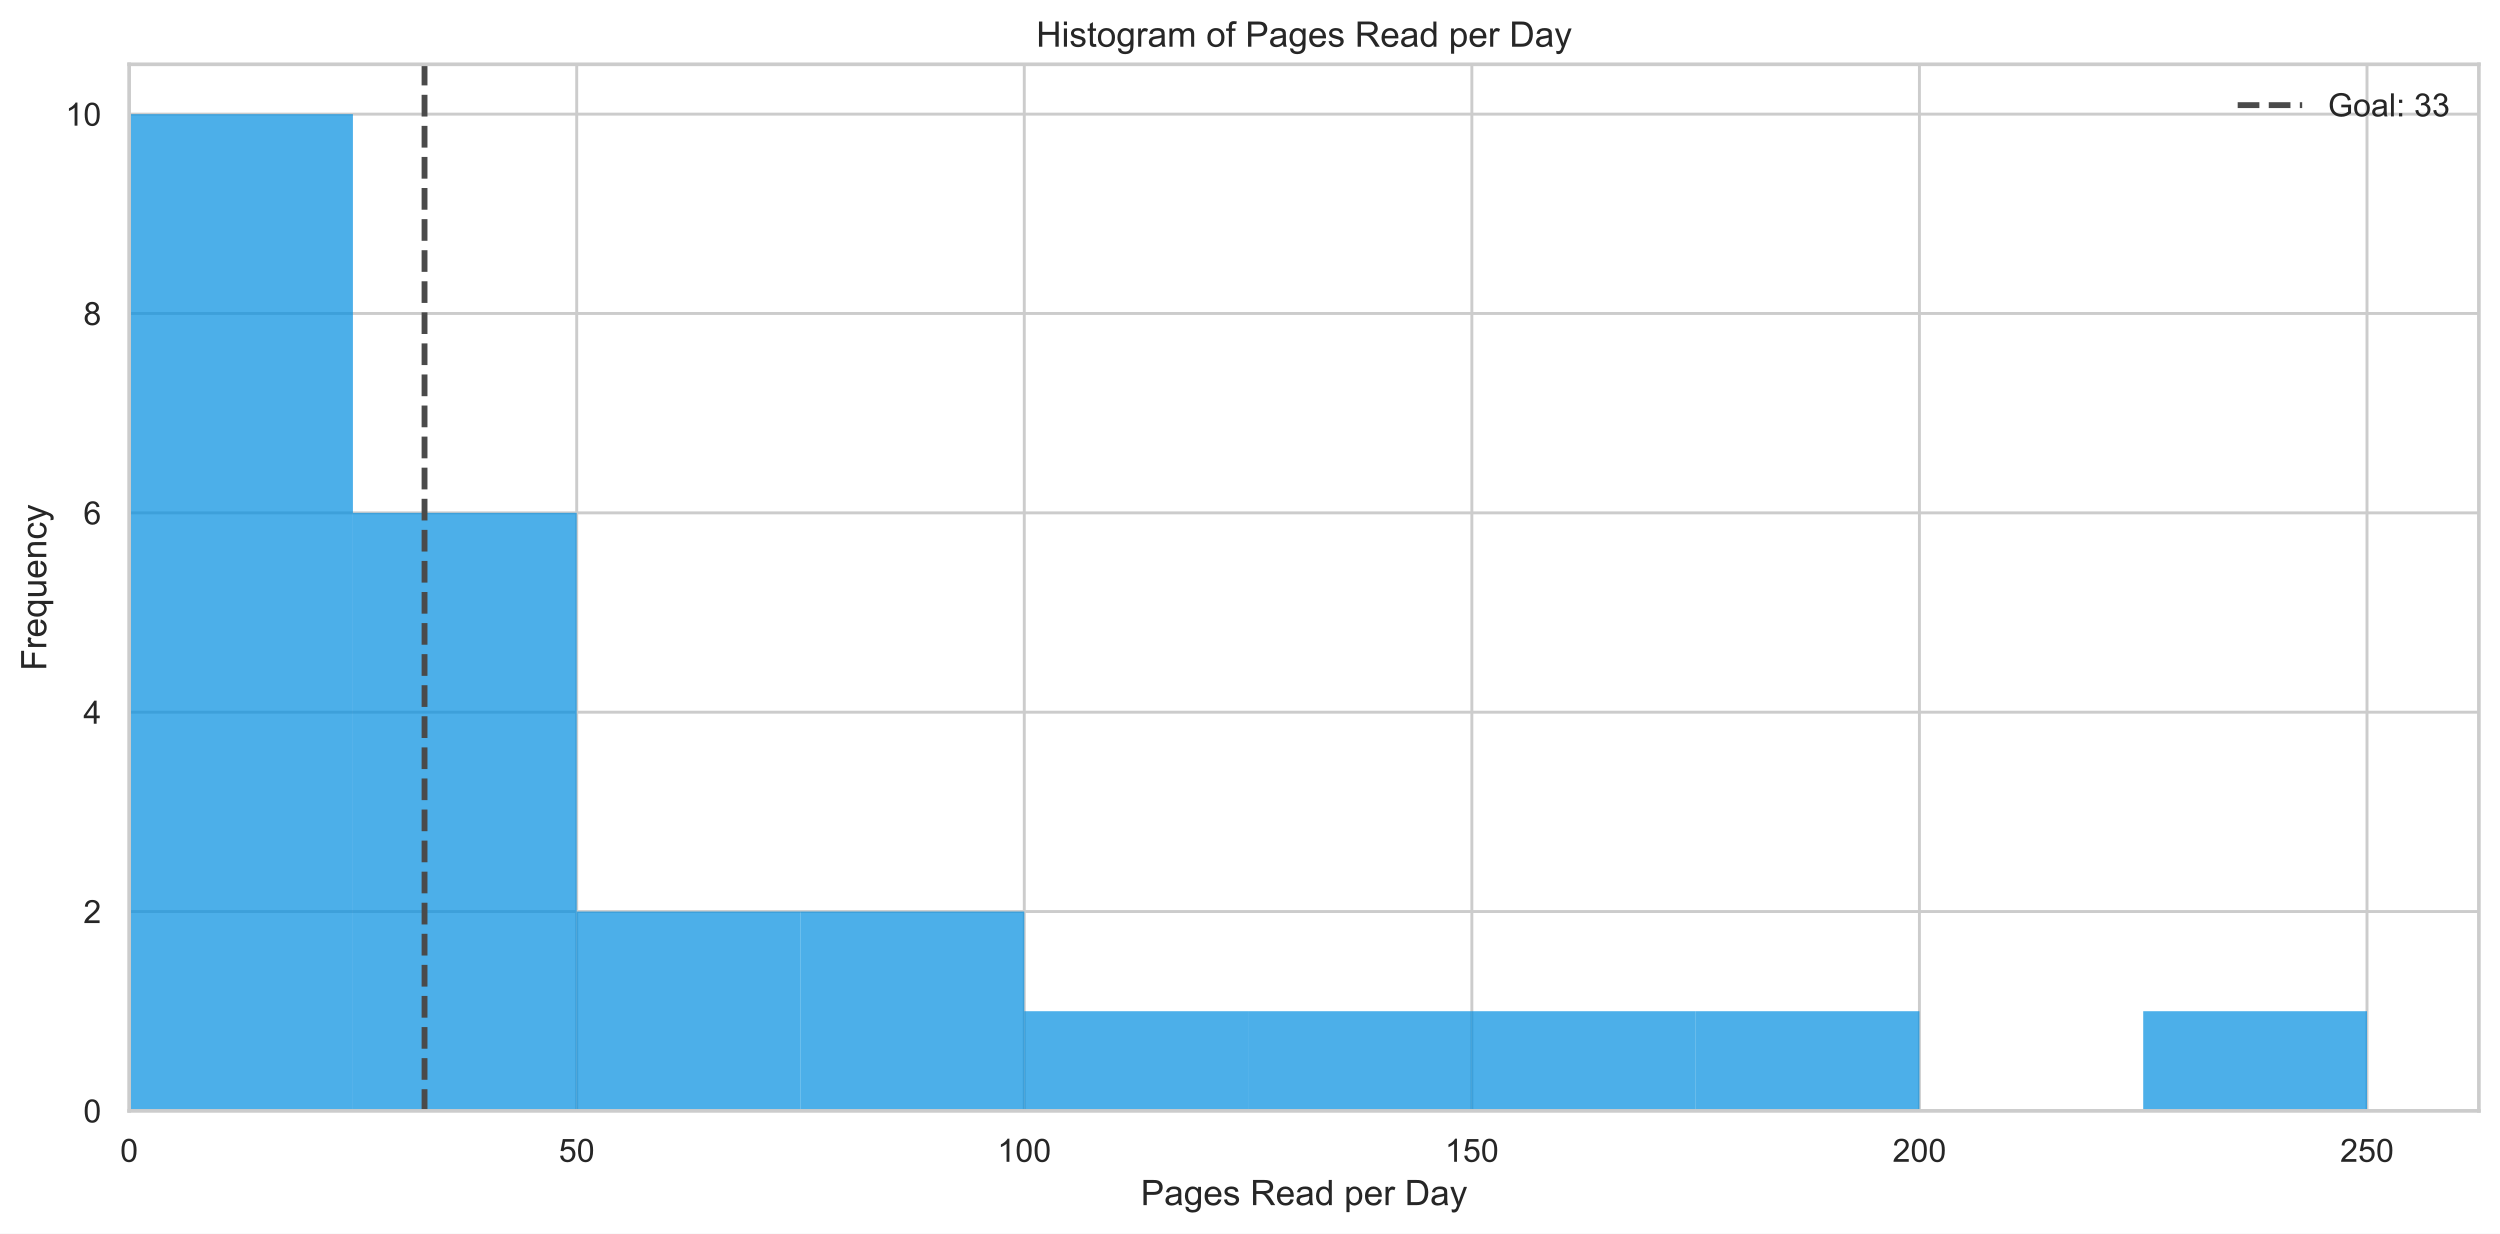
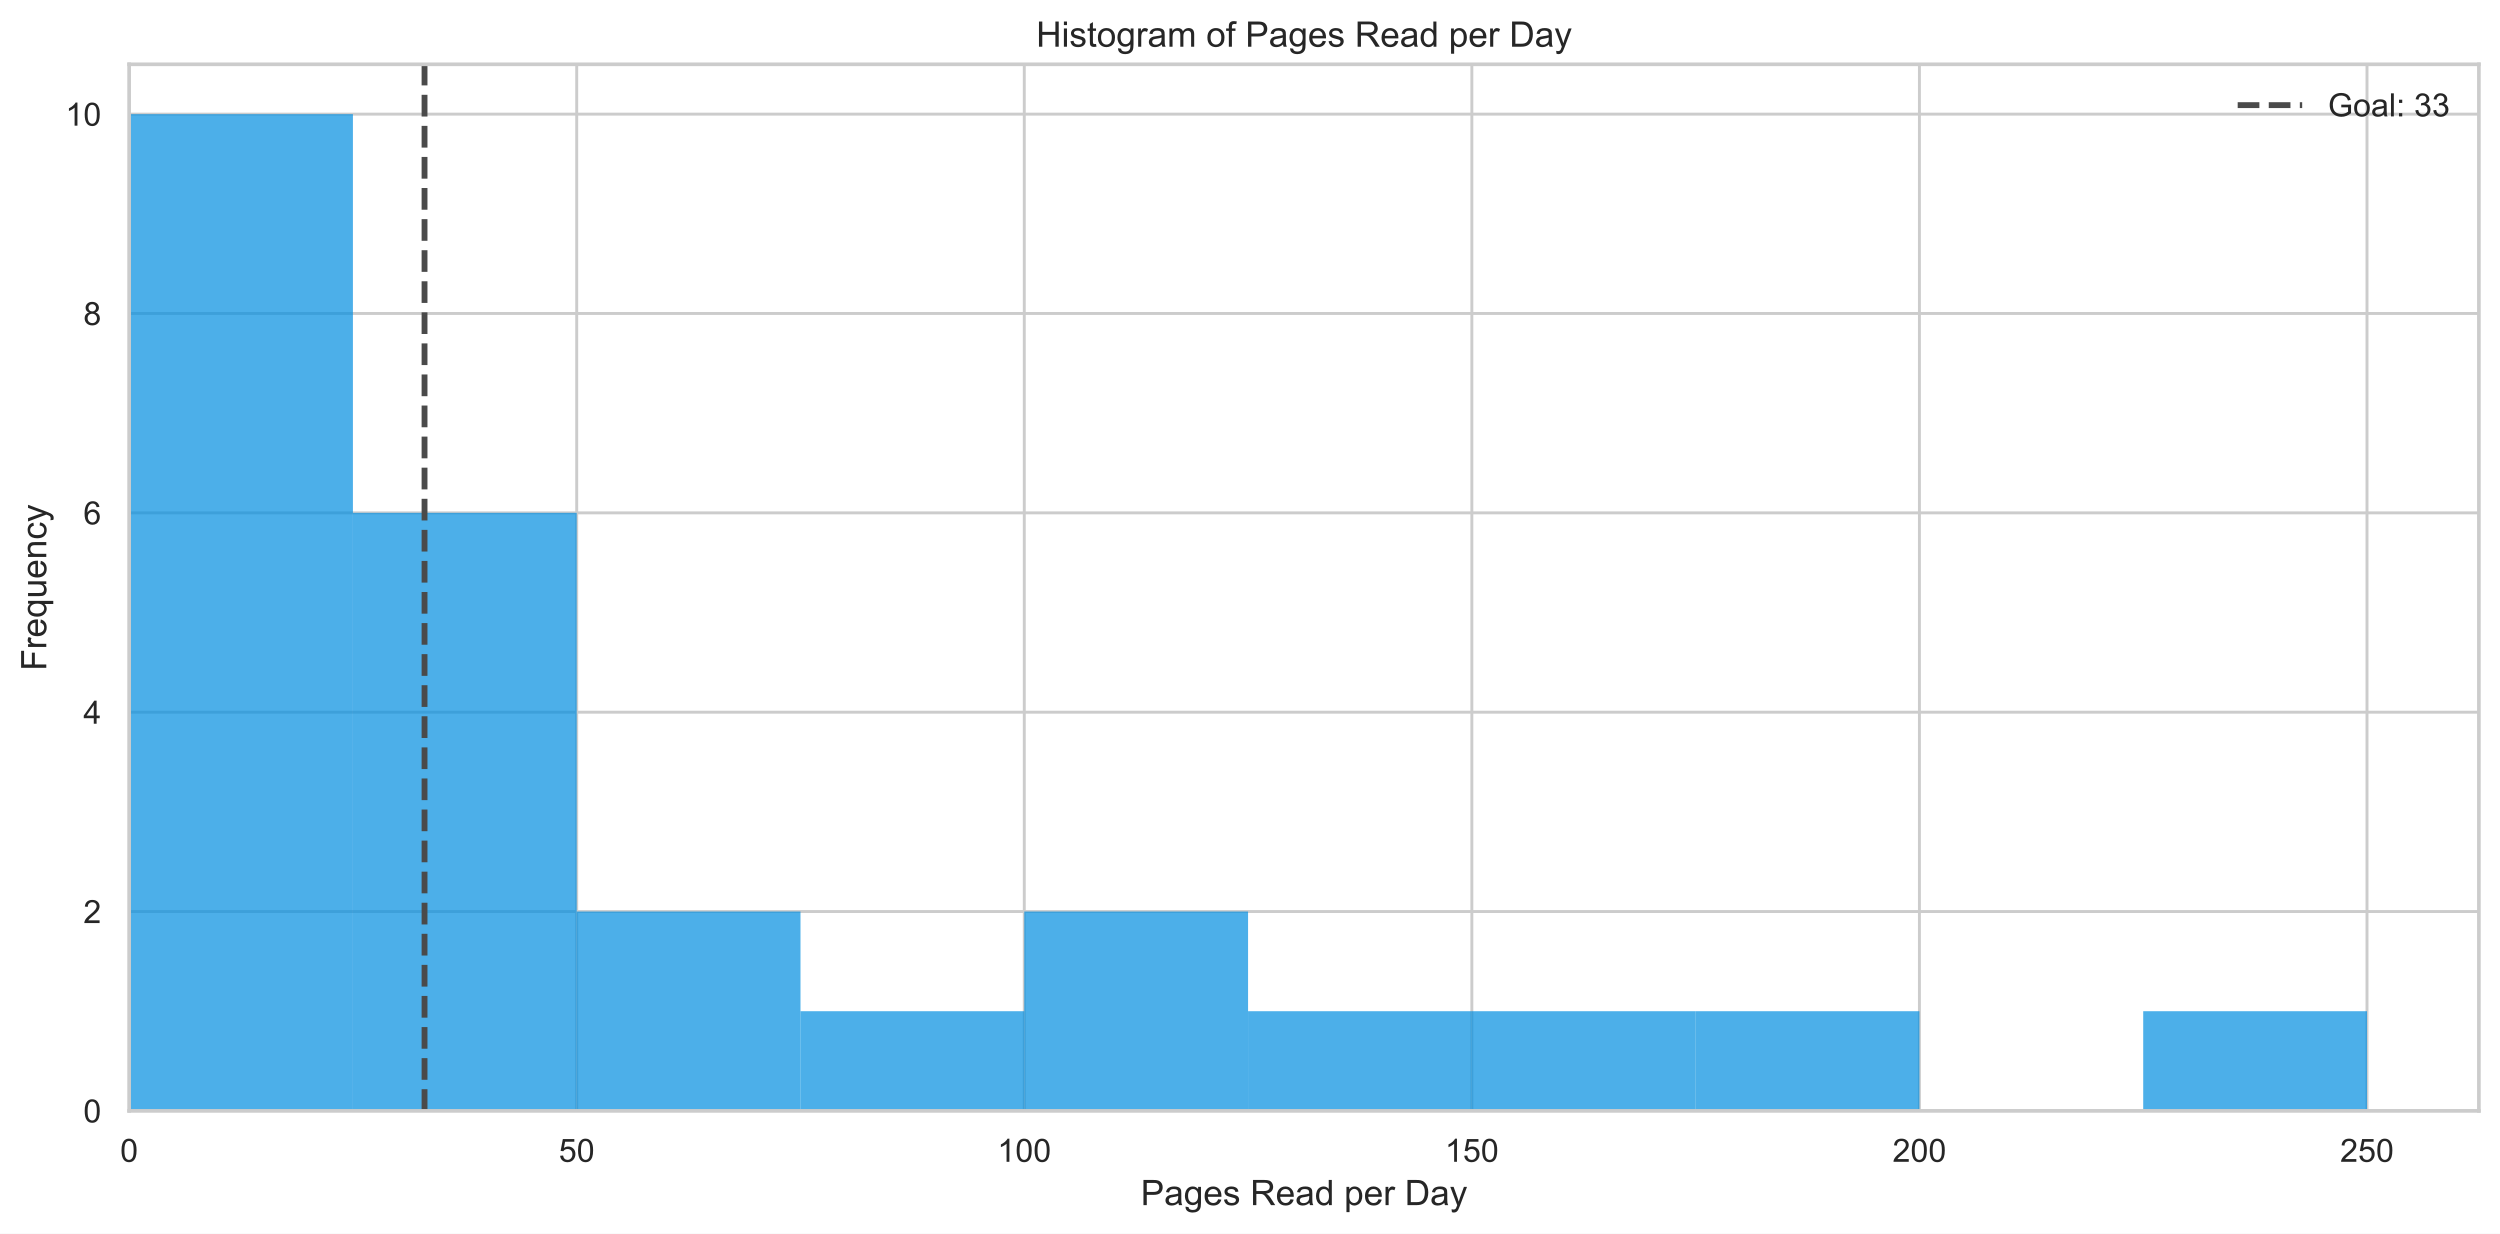
<svg xmlns="http://www.w3.org/2000/svg" xmlns:xlink="http://www.w3.org/1999/xlink" width="852.789pt" height="420.814pt" viewBox="0 0 852.789 420.814" version="1.1">
  <defs>
    <style type="text/css">*{stroke-linejoin: round; stroke-linecap: butt}</style>
  </defs>
  <g id="figure_1">
    <g id="patch_1">
      <path d="M 0 420.814  L 852.789 420.814  L 852.789 0  L 0 0  z " style="fill: #ffffff" />
    </g>
    <g id="axes_1">
      <g id="patch_2">
        <path d="M 44.049 378.939  L 845.589 378.939  L 845.589 21.936  L 44.049 21.936  z " style="fill: #ffffff" />
      </g>
      <g id="matplotlib.axis_1">
        <g id="xtick_1">
          <g id="line2d_1">
-             <path d="M 44.049 378.939  L 44.049 21.936  " clip-path="url(#p5947386a68)" style="fill: none; stroke: #cccccc; stroke-linecap: round" />
+             <path d="M 44.049 378.939  L 44.049 21.936  " clip-path="url(#p9560044a36)" style="fill: none; stroke: #cccccc; stroke-linecap: round" />
          </g>
          <g id="text_1">
            <g style="fill: #262626" transform="translate(40.99055 396.313) scale(0.11 -0.11)">
              <defs>
                <path id="ArialMT-30" d="M 266 2259  Q 266 3072 433 3567  Q 600 4063 929 4331  Q 1259 4600 1759 4600  Q 2128 4600 2406 4451  Q 2684 4303 2865 4023  Q 3047 3744 3150 3342  Q 3253 2941 3253 2259  Q 3253 1453 3087 958  Q 2922 463 2592 192  Q 2263 -78 1759 -78  Q 1097 -78 719 397  Q 266 969 266 2259  z M 844 2259  Q 844 1131 1108 757  Q 1372 384 1759 384  Q 2147 384 2411 759  Q 2675 1134 2675 2259  Q 2675 3391 2411 3762  Q 2147 4134 1753 4134  Q 1366 4134 1134 3806  Q 844 3388 844 2259  z " transform="scale(0.015625)" />
              </defs>
              <use xlink:href="#ArialMT-30" />
            </g>
          </g>
        </g>
        <g id="xtick_2">
          <g id="line2d_2">
-             <path d="M 196.723 378.939  L 196.723 21.936  " clip-path="url(#p5947386a68)" style="fill: none; stroke: #cccccc; stroke-linecap: round" />
+             <path d="M 196.723 378.939  L 196.723 21.936  " clip-path="url(#p9560044a36)" style="fill: none; stroke: #cccccc; stroke-linecap: round" />
          </g>
          <g id="text_2">
            <g style="fill: #262626" transform="translate(190.6063 396.313) scale(0.11 -0.11)">
              <defs>
                <path id="ArialMT-35" d="M 266 1200  L 856 1250  Q 922 819 1161 601  Q 1400 384 1738 384  Q 2144 384 2425 690  Q 2706 997 2706 1503  Q 2706 1984 2436 2262  Q 2166 2541 1728 2541  Q 1456 2541 1237 2417  Q 1019 2294 894 2097  L 366 2166  L 809 4519  L 3088 4519  L 3088 3981  L 1259 3981  L 1013 2750  Q 1425 3038 1878 3038  Q 2478 3038 2890 2622  Q 3303 2206 3303 1553  Q 3303 931 2941 478  Q 2500 -78 1738 -78  Q 1113 -78 717 272  Q 322 622 266 1200  z " transform="scale(0.015625)" />
              </defs>
              <use xlink:href="#ArialMT-35" />
              <use xlink:href="#ArialMT-30" x="55.615" />
            </g>
          </g>
        </g>
        <g id="xtick_3">
          <g id="line2d_3">
-             <path d="M 349.398 378.939  L 349.398 21.936  " clip-path="url(#p5947386a68)" style="fill: none; stroke: #cccccc; stroke-linecap: round" />
+             <path d="M 349.398 378.939  L 349.398 21.936  " clip-path="url(#p9560044a36)" style="fill: none; stroke: #cccccc; stroke-linecap: round" />
          </g>
          <g id="text_3">
            <g style="fill: #262626" transform="translate(340.2221 396.313) scale(0.11 -0.11)">
              <defs>
                <path id="ArialMT-31" d="M 2384 0  L 1822 0  L 1822 3584  Q 1619 3391 1289 3197  Q 959 3003 697 2906  L 697 3450  Q 1169 3672 1522 3987  Q 1875 4303 2022 4600  L 2384 4600  L 2384 0  z " transform="scale(0.015625)" />
              </defs>
              <use xlink:href="#ArialMT-31" />
              <use xlink:href="#ArialMT-30" x="55.615" />
              <use xlink:href="#ArialMT-30" x="111.23" />
            </g>
          </g>
        </g>
        <g id="xtick_4">
          <g id="line2d_4">
-             <path d="M 502.072 378.939  L 502.072 21.936  " clip-path="url(#p5947386a68)" style="fill: none; stroke: #cccccc; stroke-linecap: round" />
+             <path d="M 502.072 378.939  L 502.072 21.936  " clip-path="url(#p9560044a36)" style="fill: none; stroke: #cccccc; stroke-linecap: round" />
          </g>
          <g id="text_4">
            <g style="fill: #262626" transform="translate(492.8964 396.313) scale(0.11 -0.11)">
              <use xlink:href="#ArialMT-31" />
              <use xlink:href="#ArialMT-35" x="55.615" />
              <use xlink:href="#ArialMT-30" x="111.23" />
            </g>
          </g>
        </g>
        <g id="xtick_5">
          <g id="line2d_5">
-             <path d="M 654.746 378.939  L 654.746 21.936  " clip-path="url(#p5947386a68)" style="fill: none; stroke: #cccccc; stroke-linecap: round" />
+             <path d="M 654.746 378.939  L 654.746 21.936  " clip-path="url(#p9560044a36)" style="fill: none; stroke: #cccccc; stroke-linecap: round" />
          </g>
          <g id="text_5">
            <g style="fill: #262626" transform="translate(645.5707 396.313) scale(0.11 -0.11)">
              <defs>
                <path id="ArialMT-32" d="M 3222 541  L 3222 0  L 194 0  Q 188 203 259 391  Q 375 700 629 1000  Q 884 1300 1366 1694  Q 2113 2306 2375 2664  Q 2638 3022 2638 3341  Q 2638 3675 2398 3904  Q 2159 4134 1775 4134  Q 1369 4134 1125 3890  Q 881 3647 878 3216  L 300 3275  Q 359 3922 746 4261  Q 1134 4600 1788 4600  Q 2447 4600 2831 4234  Q 3216 3869 3216 3328  Q 3216 3053 3103 2787  Q 2991 2522 2730 2228  Q 2469 1934 1863 1422  Q 1356 997 1212 845  Q 1069 694 975 541  L 3222 541  z " transform="scale(0.015625)" />
              </defs>
              <use xlink:href="#ArialMT-32" />
              <use xlink:href="#ArialMT-30" x="55.615" />
              <use xlink:href="#ArialMT-30" x="111.23" />
            </g>
          </g>
        </g>
        <g id="xtick_6">
          <g id="line2d_6">
-             <path d="M 807.42 378.939  L 807.42 21.936  " clip-path="url(#p5947386a68)" style="fill: none; stroke: #cccccc; stroke-linecap: round" />
+             <path d="M 807.42 378.939  L 807.42 21.936  " clip-path="url(#p9560044a36)" style="fill: none; stroke: #cccccc; stroke-linecap: round" />
          </g>
          <g id="text_6">
            <g style="fill: #262626" transform="translate(798.2449 396.313) scale(0.11 -0.11)">
              <use xlink:href="#ArialMT-32" />
              <use xlink:href="#ArialMT-35" x="55.615" />
              <use xlink:href="#ArialMT-30" x="111.23" />
            </g>
          </g>
        </g>
        <g id="text_7">
          <g style="fill: #262626" transform="translate(389.1231 411.0886) scale(0.12 -0.12)">
            <defs>
              <path id="ArialMT-50" d="M 494 0  L 494 4581  L 2222 4581  Q 2678 4581 2919 4538  Q 3256 4481 3484 4323  Q 3713 4166 3852 3881  Q 3991 3597 3991 3256  Q 3991 2672 3619 2267  Q 3247 1863 2275 1863  L 1100 1863  L 1100 0  L 494 0  z M 1100 2403  L 2284 2403  Q 2872 2403 3119 2622  Q 3366 2841 3366 3238  Q 3366 3525 3220 3729  Q 3075 3934 2838 4000  Q 2684 4041 2272 4041  L 1100 4041  L 1100 2403  z " transform="scale(0.015625)" />
              <path id="ArialMT-61" d="M 2588 409  Q 2275 144 1986 34  Q 1697 -75 1366 -75  Q 819 -75 525 192  Q 231 459 231 875  Q 231 1119 342 1320  Q 453 1522 633 1644  Q 813 1766 1038 1828  Q 1203 1872 1538 1913  Q 2219 1994 2541 2106  Q 2544 2222 2544 2253  Q 2544 2597 2384 2738  Q 2169 2928 1744 2928  Q 1347 2928 1158 2789  Q 969 2650 878 2297  L 328 2372  Q 403 2725 575 2942  Q 747 3159 1072 3276  Q 1397 3394 1825 3394  Q 2250 3394 2515 3294  Q 2781 3194 2906 3042  Q 3031 2891 3081 2659  Q 3109 2516 3109 2141  L 3109 1391  Q 3109 606 3145 398  Q 3181 191 3288 0  L 2700 0  Q 2613 175 2588 409  z M 2541 1666  Q 2234 1541 1622 1453  Q 1275 1403 1131 1340  Q 988 1278 909 1158  Q 831 1038 831 891  Q 831 666 1001 516  Q 1172 366 1500 366  Q 1825 366 2078 508  Q 2331 650 2450 897  Q 2541 1088 2541 1459  L 2541 1666  z " transform="scale(0.015625)" />
              <path id="ArialMT-67" d="M 319 -275  L 866 -356  Q 900 -609 1056 -725  Q 1266 -881 1628 -881  Q 2019 -881 2231 -725  Q 2444 -569 2519 -288  Q 2563 -116 2559 434  Q 2191 0 1641 0  Q 956 0 581 494  Q 206 988 206 1678  Q 206 2153 378 2554  Q 550 2956 876 3175  Q 1203 3394 1644 3394  Q 2231 3394 2613 2919  L 2613 3319  L 3131 3319  L 3131 450  Q 3131 -325 2973 -648  Q 2816 -972 2473 -1159  Q 2131 -1347 1631 -1347  Q 1038 -1347 672 -1080  Q 306 -813 319 -275  z M 784 1719  Q 784 1066 1043 766  Q 1303 466 1694 466  Q 2081 466 2343 764  Q 2606 1063 2606 1700  Q 2606 2309 2336 2618  Q 2066 2928 1684 2928  Q 1309 2928 1046 2623  Q 784 2319 784 1719  z " transform="scale(0.015625)" />
              <path id="ArialMT-65" d="M 2694 1069  L 3275 997  Q 3138 488 2766 206  Q 2394 -75 1816 -75  Q 1088 -75 661 373  Q 234 822 234 1631  Q 234 2469 665 2931  Q 1097 3394 1784 3394  Q 2450 3394 2872 2941  Q 3294 2488 3294 1666  Q 3294 1616 3291 1516  L 816 1516  Q 847 969 1125 678  Q 1403 388 1819 388  Q 2128 388 2347 550  Q 2566 713 2694 1069  z M 847 1978  L 2700 1978  Q 2663 2397 2488 2606  Q 2219 2931 1791 2931  Q 1403 2931 1139 2672  Q 875 2413 847 1978  z " transform="scale(0.015625)" />
              <path id="ArialMT-73" d="M 197 991  L 753 1078  Q 800 744 1014 566  Q 1228 388 1613 388  Q 2000 388 2187 545  Q 2375 703 2375 916  Q 2375 1106 2209 1216  Q 2094 1291 1634 1406  Q 1016 1563 777 1677  Q 538 1791 414 1992  Q 291 2194 291 2438  Q 291 2659 392 2848  Q 494 3038 669 3163  Q 800 3259 1026 3326  Q 1253 3394 1513 3394  Q 1903 3394 2198 3281  Q 2494 3169 2634 2976  Q 2775 2784 2828 2463  L 2278 2388  Q 2241 2644 2061 2787  Q 1881 2931 1553 2931  Q 1166 2931 1000 2803  Q 834 2675 834 2503  Q 834 2394 903 2306  Q 972 2216 1119 2156  Q 1203 2125 1616 2013  Q 2213 1853 2448 1751  Q 2684 1650 2818 1456  Q 2953 1263 2953 975  Q 2953 694 2789 445  Q 2625 197 2315 61  Q 2006 -75 1616 -75  Q 969 -75 630 194  Q 291 463 197 991  z " transform="scale(0.015625)" />
              <path id="ArialMT-20" transform="scale(0.015625)" />
              <path id="ArialMT-52" d="M 503 0  L 503 4581  L 2534 4581  Q 3147 4581 3465 4457  Q 3784 4334 3975 4021  Q 4166 3709 4166 3331  Q 4166 2844 3850 2509  Q 3534 2175 2875 2084  Q 3116 1969 3241 1856  Q 3506 1613 3744 1247  L 4541 0  L 3778 0  L 3172 953  Q 2906 1366 2734 1584  Q 2563 1803 2427 1890  Q 2291 1978 2150 2013  Q 2047 2034 1813 2034  L 1109 2034  L 1109 0  L 503 0  z M 1109 2559  L 2413 2559  Q 2828 2559 3062 2645  Q 3297 2731 3419 2920  Q 3541 3109 3541 3331  Q 3541 3656 3305 3865  Q 3069 4075 2559 4075  L 1109 4075  L 1109 2559  z " transform="scale(0.015625)" />
              <path id="ArialMT-64" d="M 2575 0  L 2575 419  Q 2259 -75 1647 -75  Q 1250 -75 917 144  Q 584 363 401 755  Q 219 1147 219 1656  Q 219 2153 384 2558  Q 550 2963 881 3178  Q 1213 3394 1622 3394  Q 1922 3394 2156 3267  Q 2391 3141 2538 2938  L 2538 4581  L 3097 4581  L 3097 0  L 2575 0  z M 797 1656  Q 797 1019 1065 703  Q 1334 388 1700 388  Q 2069 388 2326 689  Q 2584 991 2584 1609  Q 2584 2291 2321 2609  Q 2059 2928 1675 2928  Q 1300 2928 1048 2622  Q 797 2316 797 1656  z " transform="scale(0.015625)" />
              <path id="ArialMT-70" d="M 422 -1272  L 422 3319  L 934 3319  L 934 2888  Q 1116 3141 1344 3267  Q 1572 3394 1897 3394  Q 2322 3394 2647 3175  Q 2972 2956 3137 2557  Q 3303 2159 3303 1684  Q 3303 1175 3120 767  Q 2938 359 2589 142  Q 2241 -75 1856 -75  Q 1575 -75 1351 44  Q 1128 163 984 344  L 984 -1272  L 422 -1272  z M 931 1641  Q 931 1000 1190 694  Q 1450 388 1819 388  Q 2194 388 2461 705  Q 2728 1022 2728 1688  Q 2728 2322 2467 2637  Q 2206 2953 1844 2953  Q 1484 2953 1207 2617  Q 931 2281 931 1641  z " transform="scale(0.015625)" />
              <path id="ArialMT-72" d="M 416 0  L 416 3319  L 922 3319  L 922 2816  Q 1116 3169 1280 3281  Q 1444 3394 1641 3394  Q 1925 3394 2219 3213  L 2025 2691  Q 1819 2813 1613 2813  Q 1428 2813 1281 2702  Q 1134 2591 1072 2394  Q 978 2094 978 1738  L 978 0  L 416 0  z " transform="scale(0.015625)" />
              <path id="ArialMT-44" d="M 494 0  L 494 4581  L 2072 4581  Q 2606 4581 2888 4516  Q 3281 4425 3559 4188  Q 3922 3881 4101 3404  Q 4281 2928 4281 2316  Q 4281 1794 4159 1391  Q 4038 988 3847 723  Q 3656 459 3429 307  Q 3203 156 2883 78  Q 2563 0 2147 0  L 494 0  z M 1100 541  L 2078 541  Q 2531 541 2789 625  Q 3047 709 3200 863  Q 3416 1078 3536 1442  Q 3656 1806 3656 2325  Q 3656 3044 3420 3430  Q 3184 3816 2847 3947  Q 2603 4041 2063 4041  L 1100 4041  L 1100 541  z " transform="scale(0.015625)" />
              <path id="ArialMT-79" d="M 397 -1278  L 334 -750  Q 519 -800 656 -800  Q 844 -800 956 -737  Q 1069 -675 1141 -563  Q 1194 -478 1313 -144  Q 1328 -97 1363 -6  L 103 3319  L 709 3319  L 1400 1397  Q 1534 1031 1641 628  Q 1738 1016 1872 1384  L 2581 3319  L 3144 3319  L 1881 -56  Q 1678 -603 1566 -809  Q 1416 -1088 1222 -1217  Q 1028 -1347 759 -1347  Q 597 -1347 397 -1278  z " transform="scale(0.015625)" />
            </defs>
            <use xlink:href="#ArialMT-50" />
            <use xlink:href="#ArialMT-61" x="66.699" />
            <use xlink:href="#ArialMT-67" x="122.314" />
            <use xlink:href="#ArialMT-65" x="177.93" />
            <use xlink:href="#ArialMT-73" x="233.545" />
            <use xlink:href="#ArialMT-20" x="283.545" />
            <use xlink:href="#ArialMT-52" x="311.328" />
            <use xlink:href="#ArialMT-65" x="383.545" />
            <use xlink:href="#ArialMT-61" x="439.16" />
            <use xlink:href="#ArialMT-64" x="494.775" />
            <use xlink:href="#ArialMT-20" x="550.391" />
            <use xlink:href="#ArialMT-70" x="578.174" />
            <use xlink:href="#ArialMT-65" x="633.789" />
            <use xlink:href="#ArialMT-72" x="689.404" />
            <use xlink:href="#ArialMT-20" x="722.705" />
            <use xlink:href="#ArialMT-44" x="750.488" />
            <use xlink:href="#ArialMT-61" x="822.705" />
            <use xlink:href="#ArialMT-79" x="878.32" />
          </g>
        </g>
      </g>
      <g id="matplotlib.axis_2">
        <g id="ytick_1">
          <g id="line2d_7">
-             <path d="M 44.049 378.939  L 845.589 378.939  " clip-path="url(#p5947386a68)" style="fill: none; stroke: #cccccc; stroke-linecap: round" />
+             <path d="M 44.049 378.939  L 845.589 378.939  " clip-path="url(#p9560044a36)" style="fill: none; stroke: #cccccc; stroke-linecap: round" />
          </g>
          <g id="text_8">
            <g style="fill: #262626" transform="translate(28.43203 382.8762) scale(0.11 -0.11)">
              <use xlink:href="#ArialMT-30" />
            </g>
          </g>
        </g>
        <g id="ytick_2">
          <g id="line2d_8">
-             <path d="M 44.049 310.939  L 845.589 310.939  " clip-path="url(#p5947386a68)" style="fill: none; stroke: #cccccc; stroke-linecap: round" />
+             <path d="M 44.049 310.939  L 845.589 310.939  " clip-path="url(#p9560044a36)" style="fill: none; stroke: #cccccc; stroke-linecap: round" />
          </g>
          <g id="text_9">
            <g style="fill: #262626" transform="translate(28.43203 314.8755) scale(0.11 -0.11)">
              <use xlink:href="#ArialMT-32" />
            </g>
          </g>
        </g>
        <g id="ytick_3">
          <g id="line2d_9">
-             <path d="M 44.049 242.938  L 845.589 242.938  " clip-path="url(#p5947386a68)" style="fill: none; stroke: #cccccc; stroke-linecap: round" />
+             <path d="M 44.049 242.938  L 845.589 242.938  " clip-path="url(#p9560044a36)" style="fill: none; stroke: #cccccc; stroke-linecap: round" />
          </g>
          <g id="text_10">
            <g style="fill: #262626" transform="translate(28.43203 246.8747) scale(0.11 -0.11)">
              <defs>
                <path id="ArialMT-34" d="M 2069 0  L 2069 1097  L 81 1097  L 81 1613  L 2172 4581  L 2631 4581  L 2631 1613  L 3250 1613  L 3250 1097  L 2631 1097  L 2631 0  L 2069 0  z M 2069 1613  L 2069 3678  L 634 1613  L 2069 1613  z " transform="scale(0.015625)" />
              </defs>
              <use xlink:href="#ArialMT-34" />
            </g>
          </g>
        </g>
        <g id="ytick_4">
          <g id="line2d_10">
-             <path d="M 44.049 174.937  L 845.589 174.937  " clip-path="url(#p5947386a68)" style="fill: none; stroke: #cccccc; stroke-linecap: round" />
+             <path d="M 44.049 174.937  L 845.589 174.937  " clip-path="url(#p9560044a36)" style="fill: none; stroke: #cccccc; stroke-linecap: round" />
          </g>
          <g id="text_11">
            <g style="fill: #262626" transform="translate(28.43203 178.874) scale(0.11 -0.11)">
              <defs>
                <path id="ArialMT-36" d="M 3184 3459  L 2625 3416  Q 2550 3747 2413 3897  Q 2184 4138 1850 4138  Q 1581 4138 1378 3988  Q 1113 3794 959 3422  Q 806 3050 800 2363  Q 1003 2672 1297 2822  Q 1591 2972 1913 2972  Q 2475 2972 2870 2558  Q 3266 2144 3266 1488  Q 3266 1056 3080 686  Q 2894 316 2569 119  Q 2244 -78 1831 -78  Q 1128 -78 684 439  Q 241 956 241 2144  Q 241 3472 731 4075  Q 1159 4600 1884 4600  Q 2425 4600 2770 4297  Q 3116 3994 3184 3459  z M 888 1484  Q 888 1194 1011 928  Q 1134 663 1356 523  Q 1578 384 1822 384  Q 2178 384 2434 671  Q 2691 959 2691 1453  Q 2691 1928 2437 2201  Q 2184 2475 1800 2475  Q 1419 2475 1153 2201  Q 888 1928 888 1484  z " transform="scale(0.015625)" />
              </defs>
              <use xlink:href="#ArialMT-36" />
            </g>
          </g>
        </g>
        <g id="ytick_5">
          <g id="line2d_11">
-             <path d="M 44.049 106.937  L 845.589 106.937  " clip-path="url(#p5947386a68)" style="fill: none; stroke: #cccccc; stroke-linecap: round" />
+             <path d="M 44.049 106.937  L 845.589 106.937  " clip-path="url(#p9560044a36)" style="fill: none; stroke: #cccccc; stroke-linecap: round" />
          </g>
          <g id="text_12">
            <g style="fill: #262626" transform="translate(28.43203 110.8733) scale(0.11 -0.11)">
              <defs>
                <path id="ArialMT-38" d="M 1131 2484  Q 781 2613 612 2850  Q 444 3088 444 3419  Q 444 3919 803 4259  Q 1163 4600 1759 4600  Q 2359 4600 2725 4251  Q 3091 3903 3091 3403  Q 3091 3084 2923 2848  Q 2756 2613 2416 2484  Q 2838 2347 3058 2040  Q 3278 1734 3278 1309  Q 3278 722 2862 322  Q 2447 -78 1769 -78  Q 1091 -78 675 323  Q 259 725 259 1325  Q 259 1772 486 2073  Q 713 2375 1131 2484  z M 1019 3438  Q 1019 3113 1228 2906  Q 1438 2700 1772 2700  Q 2097 2700 2305 2904  Q 2513 3109 2513 3406  Q 2513 3716 2298 3927  Q 2084 4138 1766 4138  Q 1444 4138 1231 3931  Q 1019 3725 1019 3438  z M 838 1322  Q 838 1081 952 856  Q 1066 631 1291 507  Q 1516 384 1775 384  Q 2178 384 2440 643  Q 2703 903 2703 1303  Q 2703 1709 2433 1975  Q 2163 2241 1756 2241  Q 1359 2241 1098 1978  Q 838 1716 838 1322  z " transform="scale(0.015625)" />
              </defs>
              <use xlink:href="#ArialMT-38" />
            </g>
          </g>
        </g>
        <g id="ytick_6">
          <g id="line2d_12">
-             <path d="M 44.049 38.936  L 845.589 38.936  " clip-path="url(#p5947386a68)" style="fill: none; stroke: #cccccc; stroke-linecap: round" />
+             <path d="M 44.049 38.936  L 845.589 38.936  " clip-path="url(#p9560044a36)" style="fill: none; stroke: #cccccc; stroke-linecap: round" />
          </g>
          <g id="text_13">
            <g style="fill: #262626" transform="translate(22.315 42.8726) scale(0.11 -0.11)">
              <use xlink:href="#ArialMT-31" />
              <use xlink:href="#ArialMT-30" x="55.615" />
            </g>
          </g>
        </g>
        <g id="text_14">
          <g style="fill: #262626" transform="translate(15.78937 228.7828) rotate(-90) scale(0.12 -0.12)">
            <defs>
              <path id="ArialMT-46" d="M 525 0  L 525 4581  L 3616 4581  L 3616 4041  L 1131 4041  L 1131 2622  L 3281 2622  L 3281 2081  L 1131 2081  L 1131 0  L 525 0  z " transform="scale(0.015625)" />
              <path id="ArialMT-71" d="M 2538 -1272  L 2538 353  Q 2406 169 2170 47  Q 1934 -75 1669 -75  Q 1078 -75 651 397  Q 225 869 225 1691  Q 225 2191 398 2587  Q 572 2984 901 3189  Q 1231 3394 1625 3394  Q 2241 3394 2594 2875  L 2594 3319  L 3100 3319  L 3100 -1272  L 2538 -1272  z M 803 1669  Q 803 1028 1072 708  Q 1341 388 1716 388  Q 2075 388 2334 692  Q 2594 997 2594 1619  Q 2594 2281 2320 2615  Q 2047 2950 1678 2950  Q 1313 2950 1058 2639  Q 803 2328 803 1669  z " transform="scale(0.015625)" />
              <path id="ArialMT-75" d="M 2597 0  L 2597 488  Q 2209 -75 1544 -75  Q 1250 -75 995 37  Q 741 150 617 320  Q 494 491 444 738  Q 409 903 409 1263  L 409 3319  L 972 3319  L 972 1478  Q 972 1038 1006 884  Q 1059 663 1231 536  Q 1403 409 1656 409  Q 1909 409 2131 539  Q 2353 669 2445 892  Q 2538 1116 2538 1541  L 2538 3319  L 3100 3319  L 3100 0  L 2597 0  z " transform="scale(0.015625)" />
              <path id="ArialMT-6e" d="M 422 0  L 422 3319  L 928 3319  L 928 2847  Q 1294 3394 1984 3394  Q 2284 3394 2536 3286  Q 2788 3178 2913 3003  Q 3038 2828 3088 2588  Q 3119 2431 3119 2041  L 3119 0  L 2556 0  L 2556 2019  Q 2556 2363 2490 2533  Q 2425 2703 2258 2804  Q 2091 2906 1866 2906  Q 1506 2906 1245 2678  Q 984 2450 984 1813  L 984 0  L 422 0  z " transform="scale(0.015625)" />
              <path id="ArialMT-63" d="M 2588 1216  L 3141 1144  Q 3050 572 2676 248  Q 2303 -75 1759 -75  Q 1078 -75 664 370  Q 250 816 250 1647  Q 250 2184 428 2587  Q 606 2991 970 3192  Q 1334 3394 1763 3394  Q 2303 3394 2647 3120  Q 2991 2847 3088 2344  L 2541 2259  Q 2463 2594 2264 2762  Q 2066 2931 1784 2931  Q 1359 2931 1093 2626  Q 828 2322 828 1663  Q 828 994 1084 691  Q 1341 388 1753 388  Q 2084 388 2306 591  Q 2528 794 2588 1216  z " transform="scale(0.015625)" />
            </defs>
            <use xlink:href="#ArialMT-46" />
            <use xlink:href="#ArialMT-72" x="61.084" />
            <use xlink:href="#ArialMT-65" x="94.385" />
            <use xlink:href="#ArialMT-71" x="150" />
            <use xlink:href="#ArialMT-75" x="205.615" />
            <use xlink:href="#ArialMT-65" x="261.23" />
            <use xlink:href="#ArialMT-6e" x="316.846" />
            <use xlink:href="#ArialMT-63" x="372.461" />
            <use xlink:href="#ArialMT-79" x="422.461" />
          </g>
        </g>
      </g>
      <g id="patch_3">
-         <path d="M 44.049 378.939  L 120.386 378.939  L 120.386 38.936  L 44.049 38.936  z " clip-path="url(#p5947386a68)" style="fill: #008ddf; opacity: 0.7" />
+         <path d="M 44.049 378.939  L 120.386 378.939  L 120.386 38.936  L 44.049 38.936  z " clip-path="url(#p9560044a36)" style="fill: #008ddf; opacity: 0.7" />
      </g>
      <g id="patch_4">
-         <path d="M 120.386 378.939  L 196.723 378.939  L 196.723 174.937  L 120.386 174.937  z " clip-path="url(#p5947386a68)" style="fill: #008ddf; opacity: 0.7" />
+         <path d="M 120.386 378.939  L 196.723 378.939  L 196.723 174.937  L 120.386 174.937  z " clip-path="url(#p9560044a36)" style="fill: #008ddf; opacity: 0.7" />
      </g>
      <g id="patch_5">
-         <path d="M 196.723 378.939  L 273.06 378.939  L 273.06 310.939  L 196.723 310.939  z " clip-path="url(#p5947386a68)" style="fill: #008ddf; opacity: 0.7" />
+         <path d="M 196.723 378.939  L 273.06 378.939  L 273.06 310.939  L 196.723 310.939  z " clip-path="url(#p9560044a36)" style="fill: #008ddf; opacity: 0.7" />
      </g>
      <g id="patch_6">
-         <path d="M 273.06 378.939  L 349.398 378.939  L 349.398 310.939  L 273.06 310.939  z " clip-path="url(#p5947386a68)" style="fill: #008ddf; opacity: 0.7" />
+         <path d="M 273.06 378.939  L 349.398 378.939  L 349.398 344.939  L 273.06 344.939  z " clip-path="url(#p9560044a36)" style="fill: #008ddf; opacity: 0.7" />
      </g>
      <g id="patch_7">
-         <path d="M 349.398 378.939  L 425.735 378.939  L 425.735 344.939  L 349.398 344.939  z " clip-path="url(#p5947386a68)" style="fill: #008ddf; opacity: 0.7" />
+         <path d="M 349.398 378.939  L 425.735 378.939  L 425.735 310.939  L 349.398 310.939  z " clip-path="url(#p9560044a36)" style="fill: #008ddf; opacity: 0.7" />
      </g>
      <g id="patch_8">
-         <path d="M 425.735 378.939  L 502.072 378.939  L 502.072 344.939  L 425.735 344.939  z " clip-path="url(#p5947386a68)" style="fill: #008ddf; opacity: 0.7" />
+         <path d="M 425.735 378.939  L 502.072 378.939  L 502.072 344.939  L 425.735 344.939  z " clip-path="url(#p9560044a36)" style="fill: #008ddf; opacity: 0.7" />
      </g>
      <g id="patch_9">
-         <path d="M 502.072 378.939  L 578.409 378.939  L 578.409 344.939  L 502.072 344.939  z " clip-path="url(#p5947386a68)" style="fill: #008ddf; opacity: 0.7" />
+         <path d="M 502.072 378.939  L 578.409 378.939  L 578.409 344.939  L 502.072 344.939  z " clip-path="url(#p9560044a36)" style="fill: #008ddf; opacity: 0.7" />
      </g>
      <g id="patch_10">
-         <path d="M 578.409 378.939  L 654.746 378.939  L 654.746 344.939  L 578.409 344.939  z " clip-path="url(#p5947386a68)" style="fill: #008ddf; opacity: 0.7" />
+         <path d="M 578.409 378.939  L 654.746 378.939  L 654.746 344.939  L 578.409 344.939  z " clip-path="url(#p9560044a36)" style="fill: #008ddf; opacity: 0.7" />
      </g>
      <g id="patch_11">
-         <path d="M 654.746 378.939  L 731.083 378.939  L 731.083 378.939  L 654.746 378.939  z " clip-path="url(#p5947386a68)" style="fill: #008ddf; opacity: 0.7" />
+         <path d="M 654.746 378.939  L 731.083 378.939  L 731.083 378.939  L 654.746 378.939  z " clip-path="url(#p9560044a36)" style="fill: #008ddf; opacity: 0.7" />
      </g>
      <g id="patch_12">
-         <path d="M 731.083 378.939  L 807.42 378.939  L 807.42 344.939  L 731.083 344.939  z " clip-path="url(#p5947386a68)" style="fill: #008ddf; opacity: 0.7" />
+         <path d="M 731.083 378.939  L 807.42 378.939  L 807.42 344.939  L 731.083 344.939  z " clip-path="url(#p9560044a36)" style="fill: #008ddf; opacity: 0.7" />
      </g>
      <g id="line2d_13">
-         <path d="M 144.814 378.939  L 144.814 21.936  " clip-path="url(#p5947386a68)" style="fill: none; stroke-dasharray: 7.4,3.2; stroke-dashoffset: 0; stroke: #4a4a4a; stroke-width: 2" />
+         <path d="M 144.814 378.939  L 144.814 21.936  " clip-path="url(#p9560044a36)" style="fill: none; stroke-dasharray: 7.4,3.2; stroke-dashoffset: 0; stroke: #4a4a4a; stroke-width: 2" />
      </g>
      <g id="patch_13">
        <path d="M 44.049 378.939  L 44.049 21.936  " style="fill: none; stroke: #cccccc; stroke-width: 1.25; stroke-linejoin: miter; stroke-linecap: square" />
      </g>
      <g id="patch_14">
        <path d="M 845.589 378.939  L 845.589 21.936  " style="fill: none; stroke: #cccccc; stroke-width: 1.25; stroke-linejoin: miter; stroke-linecap: square" />
      </g>
      <g id="patch_15">
        <path d="M 44.049 378.939  L 845.589 378.939  " style="fill: none; stroke: #cccccc; stroke-width: 1.25; stroke-linejoin: miter; stroke-linecap: square" />
      </g>
      <g id="patch_16">
        <path d="M 44.049 21.936  L 845.589 21.936  " style="fill: none; stroke: #cccccc; stroke-width: 1.25; stroke-linejoin: miter; stroke-linecap: square" />
      </g>
      <g id="text_15">
        <g style="fill: #262626" transform="translate(353.4475 15.93562) scale(0.12 -0.12)">
          <defs>
            <path id="ArialMT-48" d="M 513 0  L 513 4581  L 1119 4581  L 1119 2700  L 3500 2700  L 3500 4581  L 4106 4581  L 4106 0  L 3500 0  L 3500 2159  L 1119 2159  L 1119 0  L 513 0  z " transform="scale(0.015625)" />
            <path id="ArialMT-69" d="M 425 3934  L 425 4581  L 988 4581  L 988 3934  L 425 3934  z M 425 0  L 425 3319  L 988 3319  L 988 0  L 425 0  z " transform="scale(0.015625)" />
            <path id="ArialMT-74" d="M 1650 503  L 1731 6  Q 1494 -44 1306 -44  Q 1000 -44 831 53  Q 663 150 594 308  Q 525 466 525 972  L 525 2881  L 113 2881  L 113 3319  L 525 3319  L 525 4141  L 1084 4478  L 1084 3319  L 1650 3319  L 1650 2881  L 1084 2881  L 1084 941  Q 1084 700 1114 631  Q 1144 563 1211 522  Q 1278 481 1403 481  Q 1497 481 1650 503  z " transform="scale(0.015625)" />
            <path id="ArialMT-6f" d="M 213 1659  Q 213 2581 725 3025  Q 1153 3394 1769 3394  Q 2453 3394 2887 2945  Q 3322 2497 3322 1706  Q 3322 1066 3130 698  Q 2938 331 2570 128  Q 2203 -75 1769 -75  Q 1072 -75 642 372  Q 213 819 213 1659  z M 791 1659  Q 791 1022 1069 705  Q 1347 388 1769 388  Q 2188 388 2466 706  Q 2744 1025 2744 1678  Q 2744 2294 2464 2611  Q 2184 2928 1769 2928  Q 1347 2928 1069 2612  Q 791 2297 791 1659  z " transform="scale(0.015625)" />
            <path id="ArialMT-6d" d="M 422 0  L 422 3319  L 925 3319  L 925 2853  Q 1081 3097 1340 3245  Q 1600 3394 1931 3394  Q 2300 3394 2536 3241  Q 2772 3088 2869 2813  Q 3263 3394 3894 3394  Q 4388 3394 4653 3120  Q 4919 2847 4919 2278  L 4919 0  L 4359 0  L 4359 2091  Q 4359 2428 4304 2576  Q 4250 2725 4106 2815  Q 3963 2906 3769 2906  Q 3419 2906 3187 2673  Q 2956 2441 2956 1928  L 2956 0  L 2394 0  L 2394 2156  Q 2394 2531 2256 2718  Q 2119 2906 1806 2906  Q 1569 2906 1367 2781  Q 1166 2656 1075 2415  Q 984 2175 984 1722  L 984 0  L 422 0  z " transform="scale(0.015625)" />
            <path id="ArialMT-66" d="M 556 0  L 556 2881  L 59 2881  L 59 3319  L 556 3319  L 556 3672  Q 556 4006 616 4169  Q 697 4388 901 4523  Q 1106 4659 1475 4659  Q 1713 4659 2000 4603  L 1916 4113  Q 1741 4144 1584 4144  Q 1328 4144 1222 4034  Q 1116 3925 1116 3625  L 1116 3319  L 1763 3319  L 1763 2881  L 1116 2881  L 1116 0  L 556 0  z " transform="scale(0.015625)" />
          </defs>
          <use xlink:href="#ArialMT-48" />
          <use xlink:href="#ArialMT-69" x="72.217" />
          <use xlink:href="#ArialMT-73" x="94.434" />
          <use xlink:href="#ArialMT-74" x="144.434" />
          <use xlink:href="#ArialMT-6f" x="172.217" />
          <use xlink:href="#ArialMT-67" x="227.832" />
          <use xlink:href="#ArialMT-72" x="283.447" />
          <use xlink:href="#ArialMT-61" x="316.748" />
          <use xlink:href="#ArialMT-6d" x="372.363" />
          <use xlink:href="#ArialMT-20" x="455.664" />
          <use xlink:href="#ArialMT-6f" x="483.447" />
          <use xlink:href="#ArialMT-66" x="539.062" />
          <use xlink:href="#ArialMT-20" x="566.846" />
          <use xlink:href="#ArialMT-50" x="594.629" />
          <use xlink:href="#ArialMT-61" x="661.328" />
          <use xlink:href="#ArialMT-67" x="716.943" />
          <use xlink:href="#ArialMT-65" x="772.559" />
          <use xlink:href="#ArialMT-73" x="828.174" />
          <use xlink:href="#ArialMT-20" x="878.174" />
          <use xlink:href="#ArialMT-52" x="905.957" />
          <use xlink:href="#ArialMT-65" x="978.174" />
          <use xlink:href="#ArialMT-61" x="1033.789" />
          <use xlink:href="#ArialMT-64" x="1089.404" />
          <use xlink:href="#ArialMT-20" x="1145.02" />
          <use xlink:href="#ArialMT-70" x="1172.803" />
          <use xlink:href="#ArialMT-65" x="1228.418" />
          <use xlink:href="#ArialMT-72" x="1284.033" />
          <use xlink:href="#ArialMT-20" x="1317.334" />
          <use xlink:href="#ArialMT-44" x="1345.117" />
          <use xlink:href="#ArialMT-61" x="1417.334" />
          <use xlink:href="#ArialMT-79" x="1472.949" />
        </g>
      </g>
      <g id="legend_1">
        <g id="line2d_14">
          <path d="M 763.309 35.859  L 774.309 35.859  L 785.309 35.859  " style="fill: none; stroke-dasharray: 7.4,3.2; stroke-dashoffset: 0; stroke: #4a4a4a; stroke-width: 2" />
        </g>
        <g id="text_16">
          <g style="fill: #262626" transform="translate(794.1091 39.70922) scale(0.11 -0.11)">
            <defs>
              <path id="ArialMT-47" d="M 2638 1797  L 2638 2334  L 4578 2338  L 4578 638  Q 4131 281 3656 101  Q 3181 -78 2681 -78  Q 2006 -78 1454 211  Q 903 500 622 1047  Q 341 1594 341 2269  Q 341 2938 620 3517  Q 900 4097 1425 4378  Q 1950 4659 2634 4659  Q 3131 4659 3532 4498  Q 3934 4338 4162 4050  Q 4391 3763 4509 3300  L 3963 3150  Q 3859 3500 3706 3700  Q 3553 3900 3268 4020  Q 2984 4141 2638 4141  Q 2222 4141 1919 4014  Q 1616 3888 1430 3681  Q 1244 3475 1141 3228  Q 966 2803 966 2306  Q 966 1694 1177 1281  Q 1388 869 1791 669  Q 2194 469 2647 469  Q 3041 469 3416 620  Q 3791 772 3984 944  L 3984 1797  L 2638 1797  z " transform="scale(0.015625)" />
              <path id="ArialMT-6c" d="M 409 0  L 409 4581  L 972 4581  L 972 0  L 409 0  z " transform="scale(0.015625)" />
              <path id="ArialMT-3a" d="M 578 2678  L 578 3319  L 1219 3319  L 1219 2678  L 578 2678  z M 578 0  L 578 641  L 1219 641  L 1219 0  L 578 0  z " transform="scale(0.015625)" />
              <path id="ArialMT-33" d="M 269 1209  L 831 1284  Q 928 806 1161 595  Q 1394 384 1728 384  Q 2125 384 2398 659  Q 2672 934 2672 1341  Q 2672 1728 2419 1979  Q 2166 2231 1775 2231  Q 1616 2231 1378 2169  L 1441 2663  Q 1497 2656 1531 2656  Q 1891 2656 2178 2843  Q 2466 3031 2466 3422  Q 2466 3731 2256 3934  Q 2047 4138 1716 4138  Q 1388 4138 1169 3931  Q 950 3725 888 3313  L 325 3413  Q 428 3978 793 4289  Q 1159 4600 1703 4600  Q 2078 4600 2393 4439  Q 2709 4278 2876 4000  Q 3044 3722 3044 3409  Q 3044 3113 2884 2869  Q 2725 2625 2413 2481  Q 2819 2388 3044 2092  Q 3269 1797 3269 1353  Q 3269 753 2831 336  Q 2394 -81 1725 -81  Q 1122 -81 723 278  Q 325 638 269 1209  z " transform="scale(0.015625)" />
            </defs>
            <use xlink:href="#ArialMT-47" />
            <use xlink:href="#ArialMT-6f" x="77.783" />
            <use xlink:href="#ArialMT-61" x="133.398" />
            <use xlink:href="#ArialMT-6c" x="189.014" />
            <use xlink:href="#ArialMT-3a" x="211.23" />
            <use xlink:href="#ArialMT-20" x="239.014" />
            <use xlink:href="#ArialMT-33" x="266.797" />
            <use xlink:href="#ArialMT-33" x="322.412" />
          </g>
        </g>
      </g>
    </g>
  </g>
  <defs>
-     <clipPath id="p5947386a68">
+     <clipPath id="p9560044a36">
      <rect x="44.049" y="21.936" width="801.54" height="357.004" />
    </clipPath>
  </defs>
</svg>
